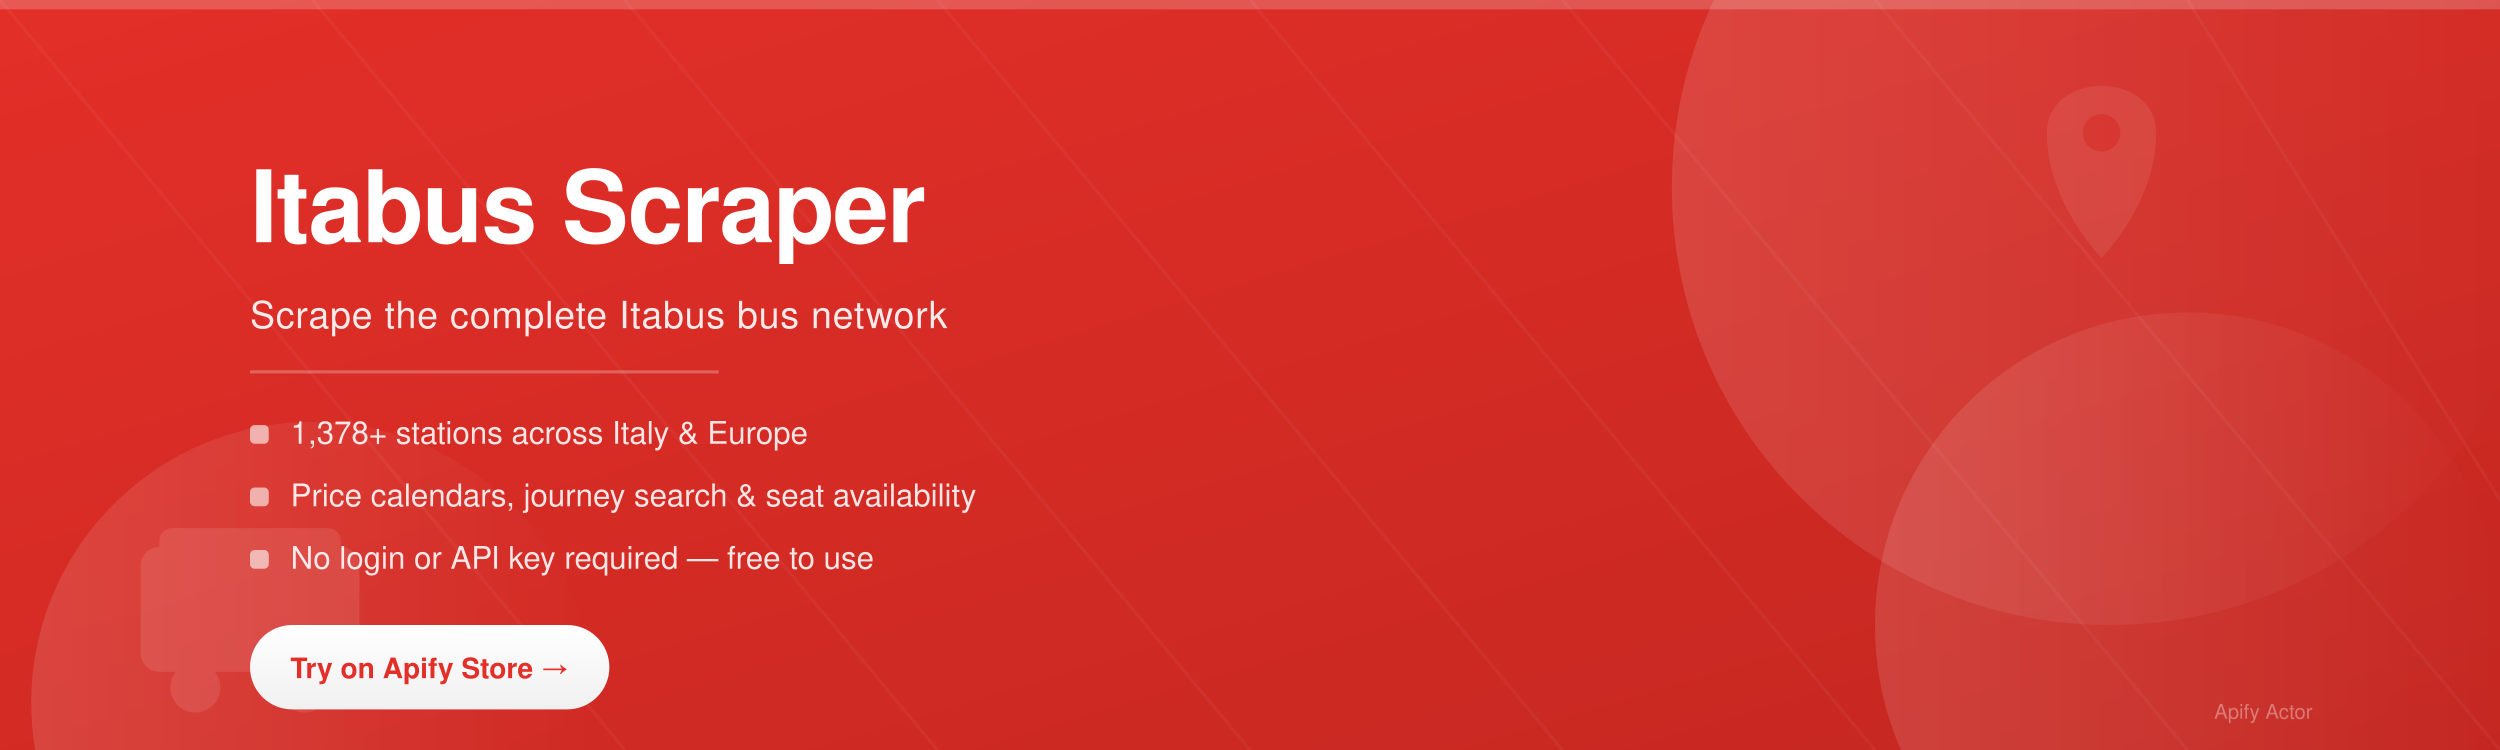
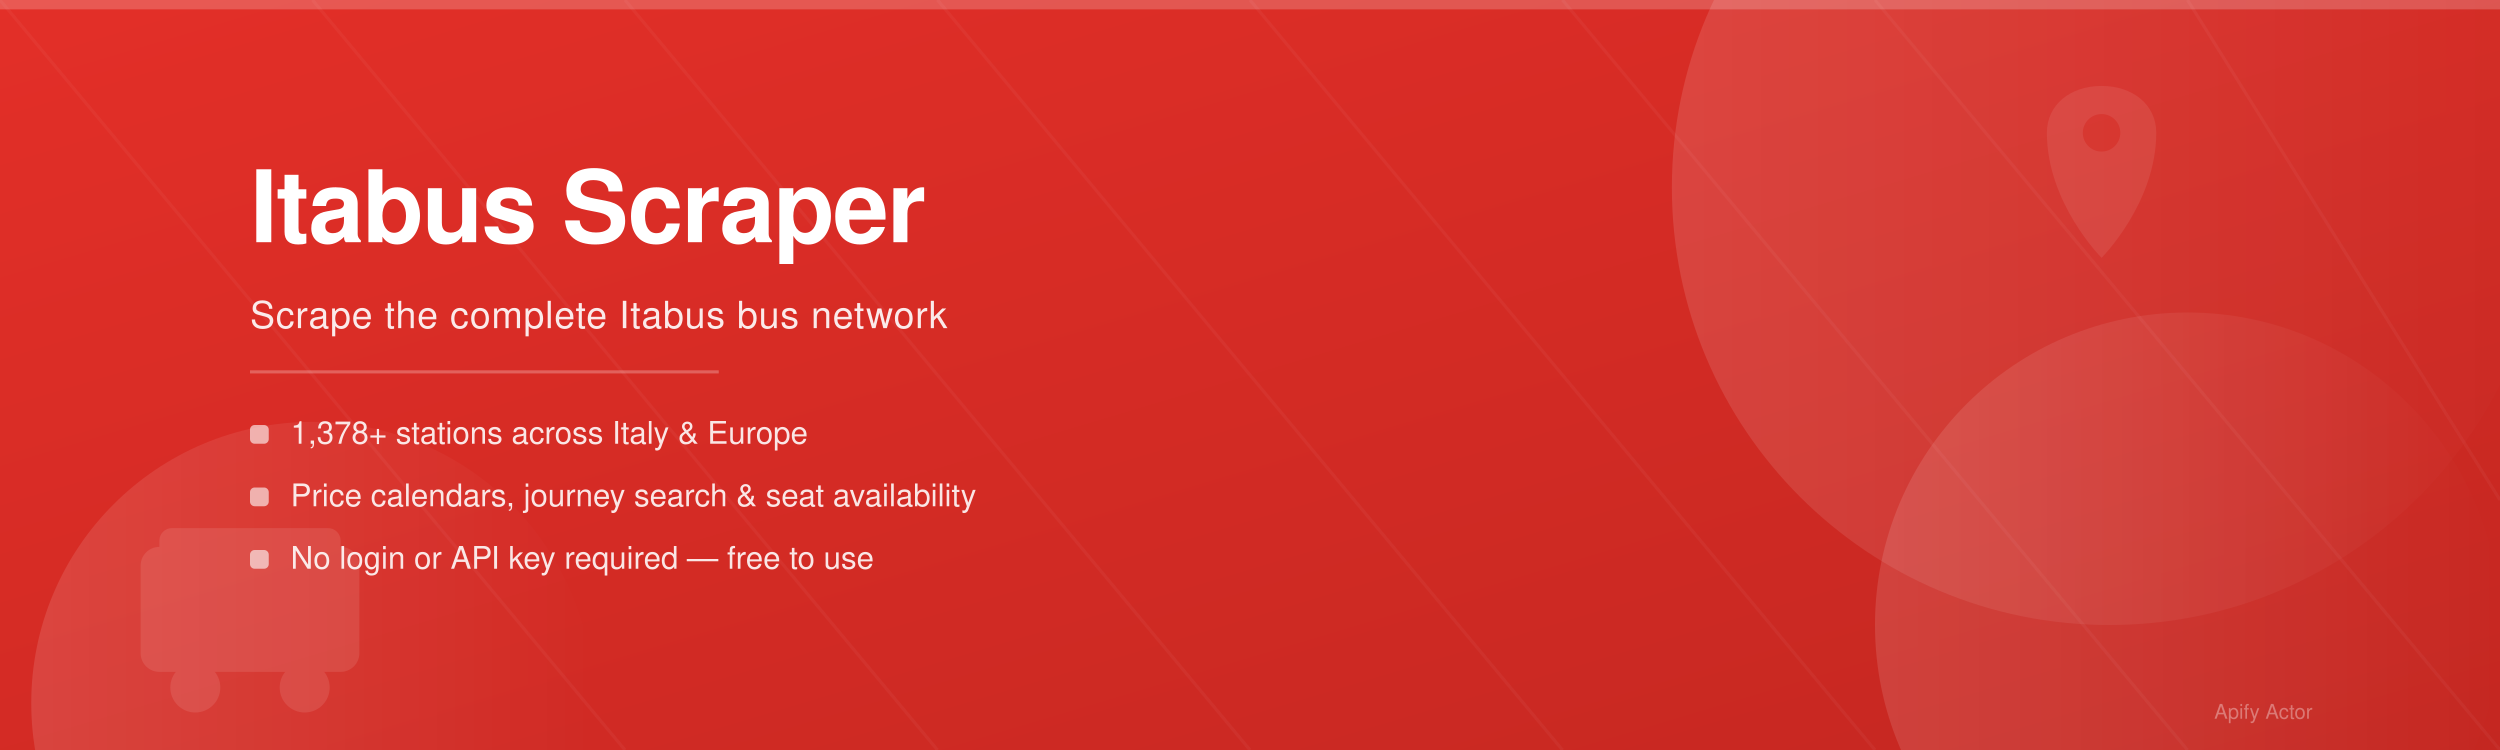
<svg xmlns="http://www.w3.org/2000/svg" width="1600" height="480" viewBox="0 0 1600 480">
  <defs>
    <linearGradient id="bg" x1="0%" y1="0%" x2="100%" y2="100%">
      <stop offset="0%" style="stop-color:#E32F28" />
      <stop offset="100%" style="stop-color:#C42721" />
    </linearGradient>
    <linearGradient id="accent" x1="0%" y1="0%" x2="100%" y2="0%">
      <stop offset="0%" style="stop-color:#FFFFFF;stop-opacity:0.12" />
      <stop offset="100%" style="stop-color:#FFFFFF;stop-opacity:0" />
    </linearGradient>
    <linearGradient id="btn" x1="0%" y1="0%" x2="0%" y2="100%">
      <stop offset="0%" style="stop-color:#FFFFFF" />
      <stop offset="100%" style="stop-color:#F0F0F0" />
    </linearGradient>
  </defs>
  <rect width="1600" height="480" fill="url(#bg)" />
  <g opacity="0.04">
    <line x1="0" y1="0" x2="400" y2="480" stroke="#FFF" stroke-width="2" />
    <line x1="200" y1="0" x2="600" y2="480" stroke="#FFF" stroke-width="2" />
    <line x1="400" y1="0" x2="800" y2="480" stroke="#FFF" stroke-width="2" />
    <line x1="600" y1="0" x2="1000" y2="480" stroke="#FFF" stroke-width="2" />
    <line x1="800" y1="0" x2="1200" y2="480" stroke="#FFF" stroke-width="2" />
    <line x1="1000" y1="0" x2="1400" y2="480" stroke="#FFF" stroke-width="2" />
    <line x1="1200" y1="0" x2="1600" y2="480" stroke="#FFF" stroke-width="2" />
    <line x1="1400" y1="0" x2="1600" y2="320" stroke="#FFF" stroke-width="2" />
  </g>
  <rect x="0" y="0" width="1600" height="6" fill="#FFFFFF" opacity="0.2" />
  <circle cx="1350" cy="120" r="280" fill="url(#accent)" />
  <circle cx="1400" cy="400" r="200" fill="url(#accent)" />
  <circle cx="200" cy="450" r="180" fill="url(#accent)" />
  <g transform="translate(90, 320)" opacity="0.10">
    <rect x="0" y="30" width="140" height="80" rx="12" fill="#FFF" />
    <rect x="12" y="18" width="116" height="24" rx="8" fill="#FFF" />
    <circle cx="35" cy="120" r="16" fill="#FFF" />
    <circle cx="105" cy="120" r="16" fill="#FFF" />
    <line x1="20" y1="50" x2="28" y2="50" stroke="#FFF" stroke-width="3" opacity="0.4" />
    <line x1="20" y1="60" x2="28" y2="60" stroke="#FFF" stroke-width="3" opacity="0.4" />
    <line x1="20" y1="70" x2="28" y2="70" stroke="#FFF" stroke-width="3" opacity="0.4" />
    <line x1="56" y1="50" x2="64" y2="50" stroke="#FFF" stroke-width="3" opacity="0.4" />
    <line x1="56" y1="60" x2="64" y2="60" stroke="#FFF" stroke-width="3" opacity="0.4" />
    <line x1="56" y1="70" x2="64" y2="70" stroke="#FFF" stroke-width="3" opacity="0.4" />
  </g>
  <g transform="translate(1310, 85)" opacity="0.08">
    <path d="M0 0 C0 45 35 80 35 80 C35 80 70 45 70 0 C70 -18 55 -30 35 -30 C15 -30 0 -18 0 0Z" fill="#FFF" />
    <circle cx="35" cy="0" r="12" fill="#E32F28" />
  </g>
  <text x="160" y="155" font-family="'SF Pro Display','Helvetica Neue',Helvetica,Arial,sans-serif" font-size="64" font-weight="700" fill="#FFFFFF" letter-spacing="-1">
    Itabus Scraper
  </text>
  <text x="160" y="210" font-family="'SF Pro Display','Helvetica Neue',Helvetica,Arial,sans-serif" font-size="24" font-weight="400" fill="#FFFFFF" opacity="0.9" letter-spacing="0.5">
    Scrape the complete Itabus bus network
  </text>
  <line x1="160" y1="238" x2="460" y2="238" stroke="#FFFFFF" stroke-opacity="0.25" stroke-width="2" />
  <g transform="translate(160, 270)">
    <rect x="0" y="2" width="12" height="12" rx="3" fill="#FFFFFF" opacity="0.6" />
    <text x="26" y="14" font-family="'SF Pro Text','Helvetica Neue',Helvetica,Arial,sans-serif" font-size="20" font-weight="400" fill="#FFFFFF" opacity="0.88">
      1,378+ stations across Italy &amp; Europe
    </text>
    <rect x="0" y="42" width="12" height="12" rx="3" fill="#FFFFFF" opacity="0.6" />
    <text x="26" y="54" font-family="'SF Pro Text','Helvetica Neue',Helvetica,Arial,sans-serif" font-size="20" font-weight="400" fill="#FFFFFF" opacity="0.88">
      Price calendars, journey search &amp; seat availability
    </text>
    <rect x="0" y="82" width="12" height="12" rx="3" fill="#FFFFFF" opacity="0.6" />
    <text x="26" y="94" font-family="'SF Pro Text','Helvetica Neue',Helvetica,Arial,sans-serif" font-size="20" font-weight="400" fill="#FFFFFF" opacity="0.88">
      No login or API key required — free to use
    </text>
  </g>
-   <rect x="160" y="400" width="230" height="54" rx="27" fill="url(#btn)" />
-   <text x="275" y="434" font-family="'SF Pro Text','Helvetica Neue',Helvetica,Arial,sans-serif" font-size="18" font-weight="600" fill="#E32F28" text-anchor="middle">
-     Try on Apify Store →
-   </text>
  <text x="1480" y="460" font-family="'SF Pro Text','Helvetica Neue',Helvetica,Arial,sans-serif" font-size="13" font-weight="400" fill="#FFFFFF" opacity="0.35" text-anchor="end">
    Apify Actor
  </text>
</svg>
